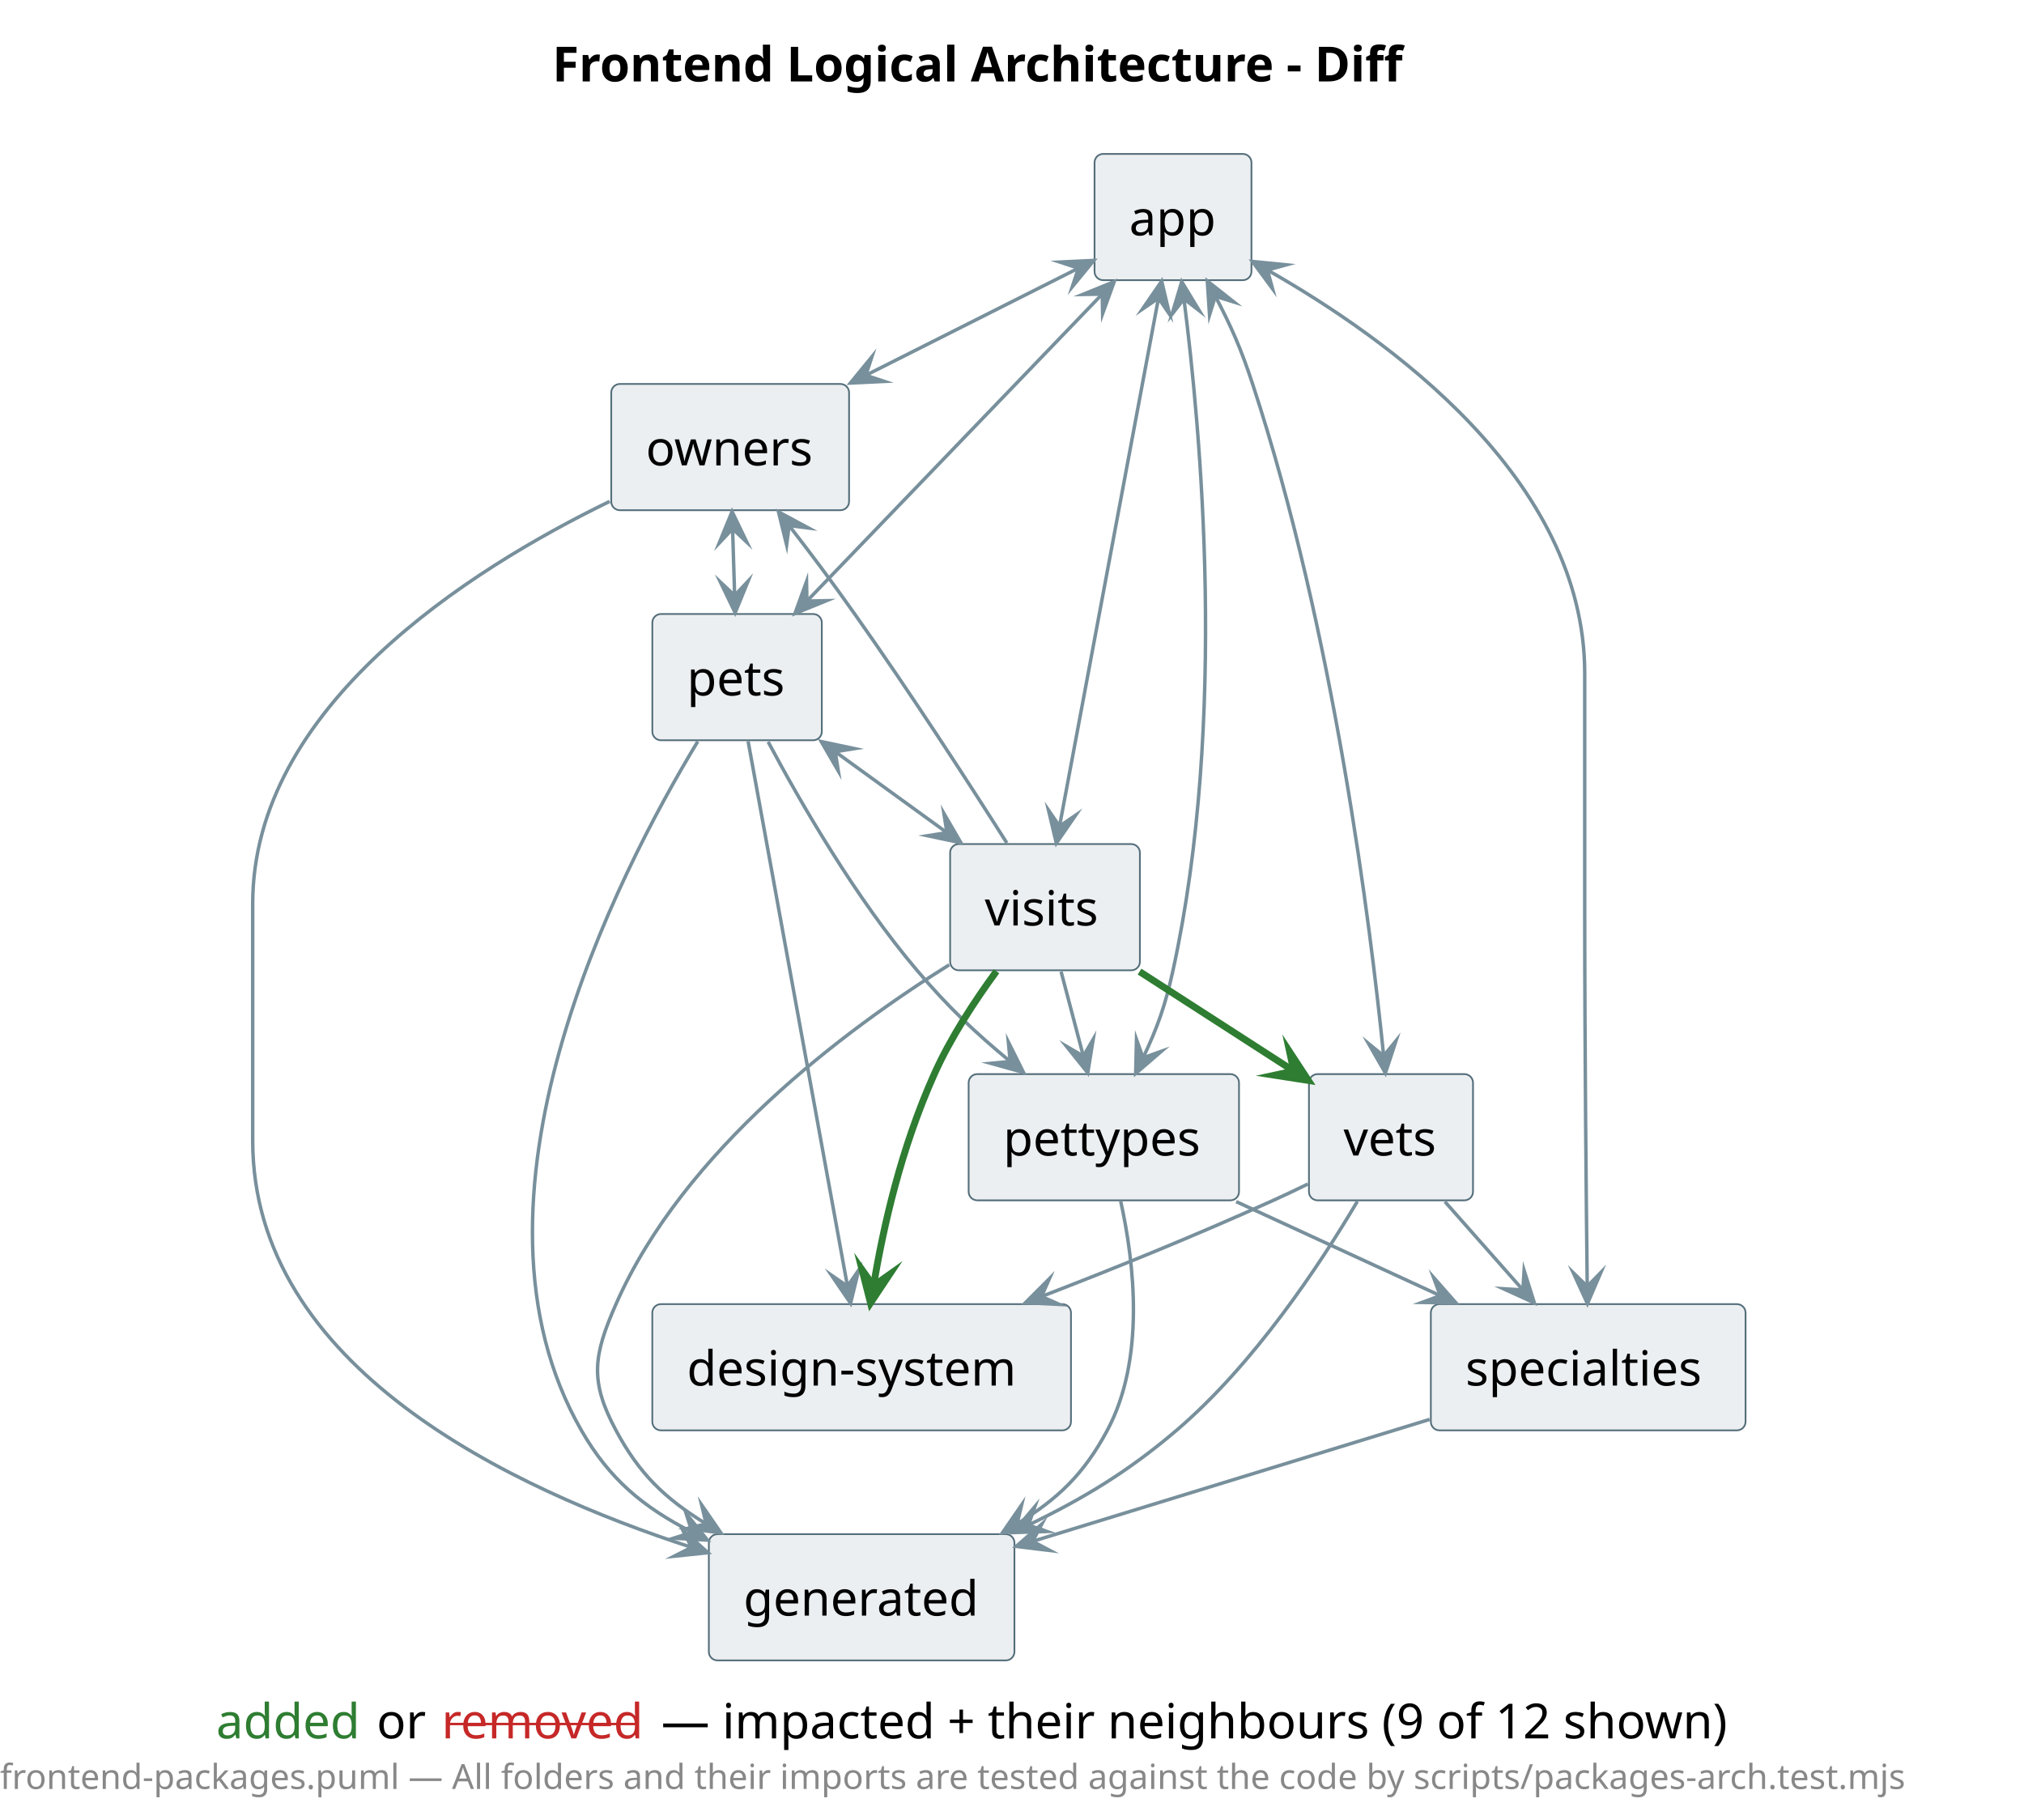
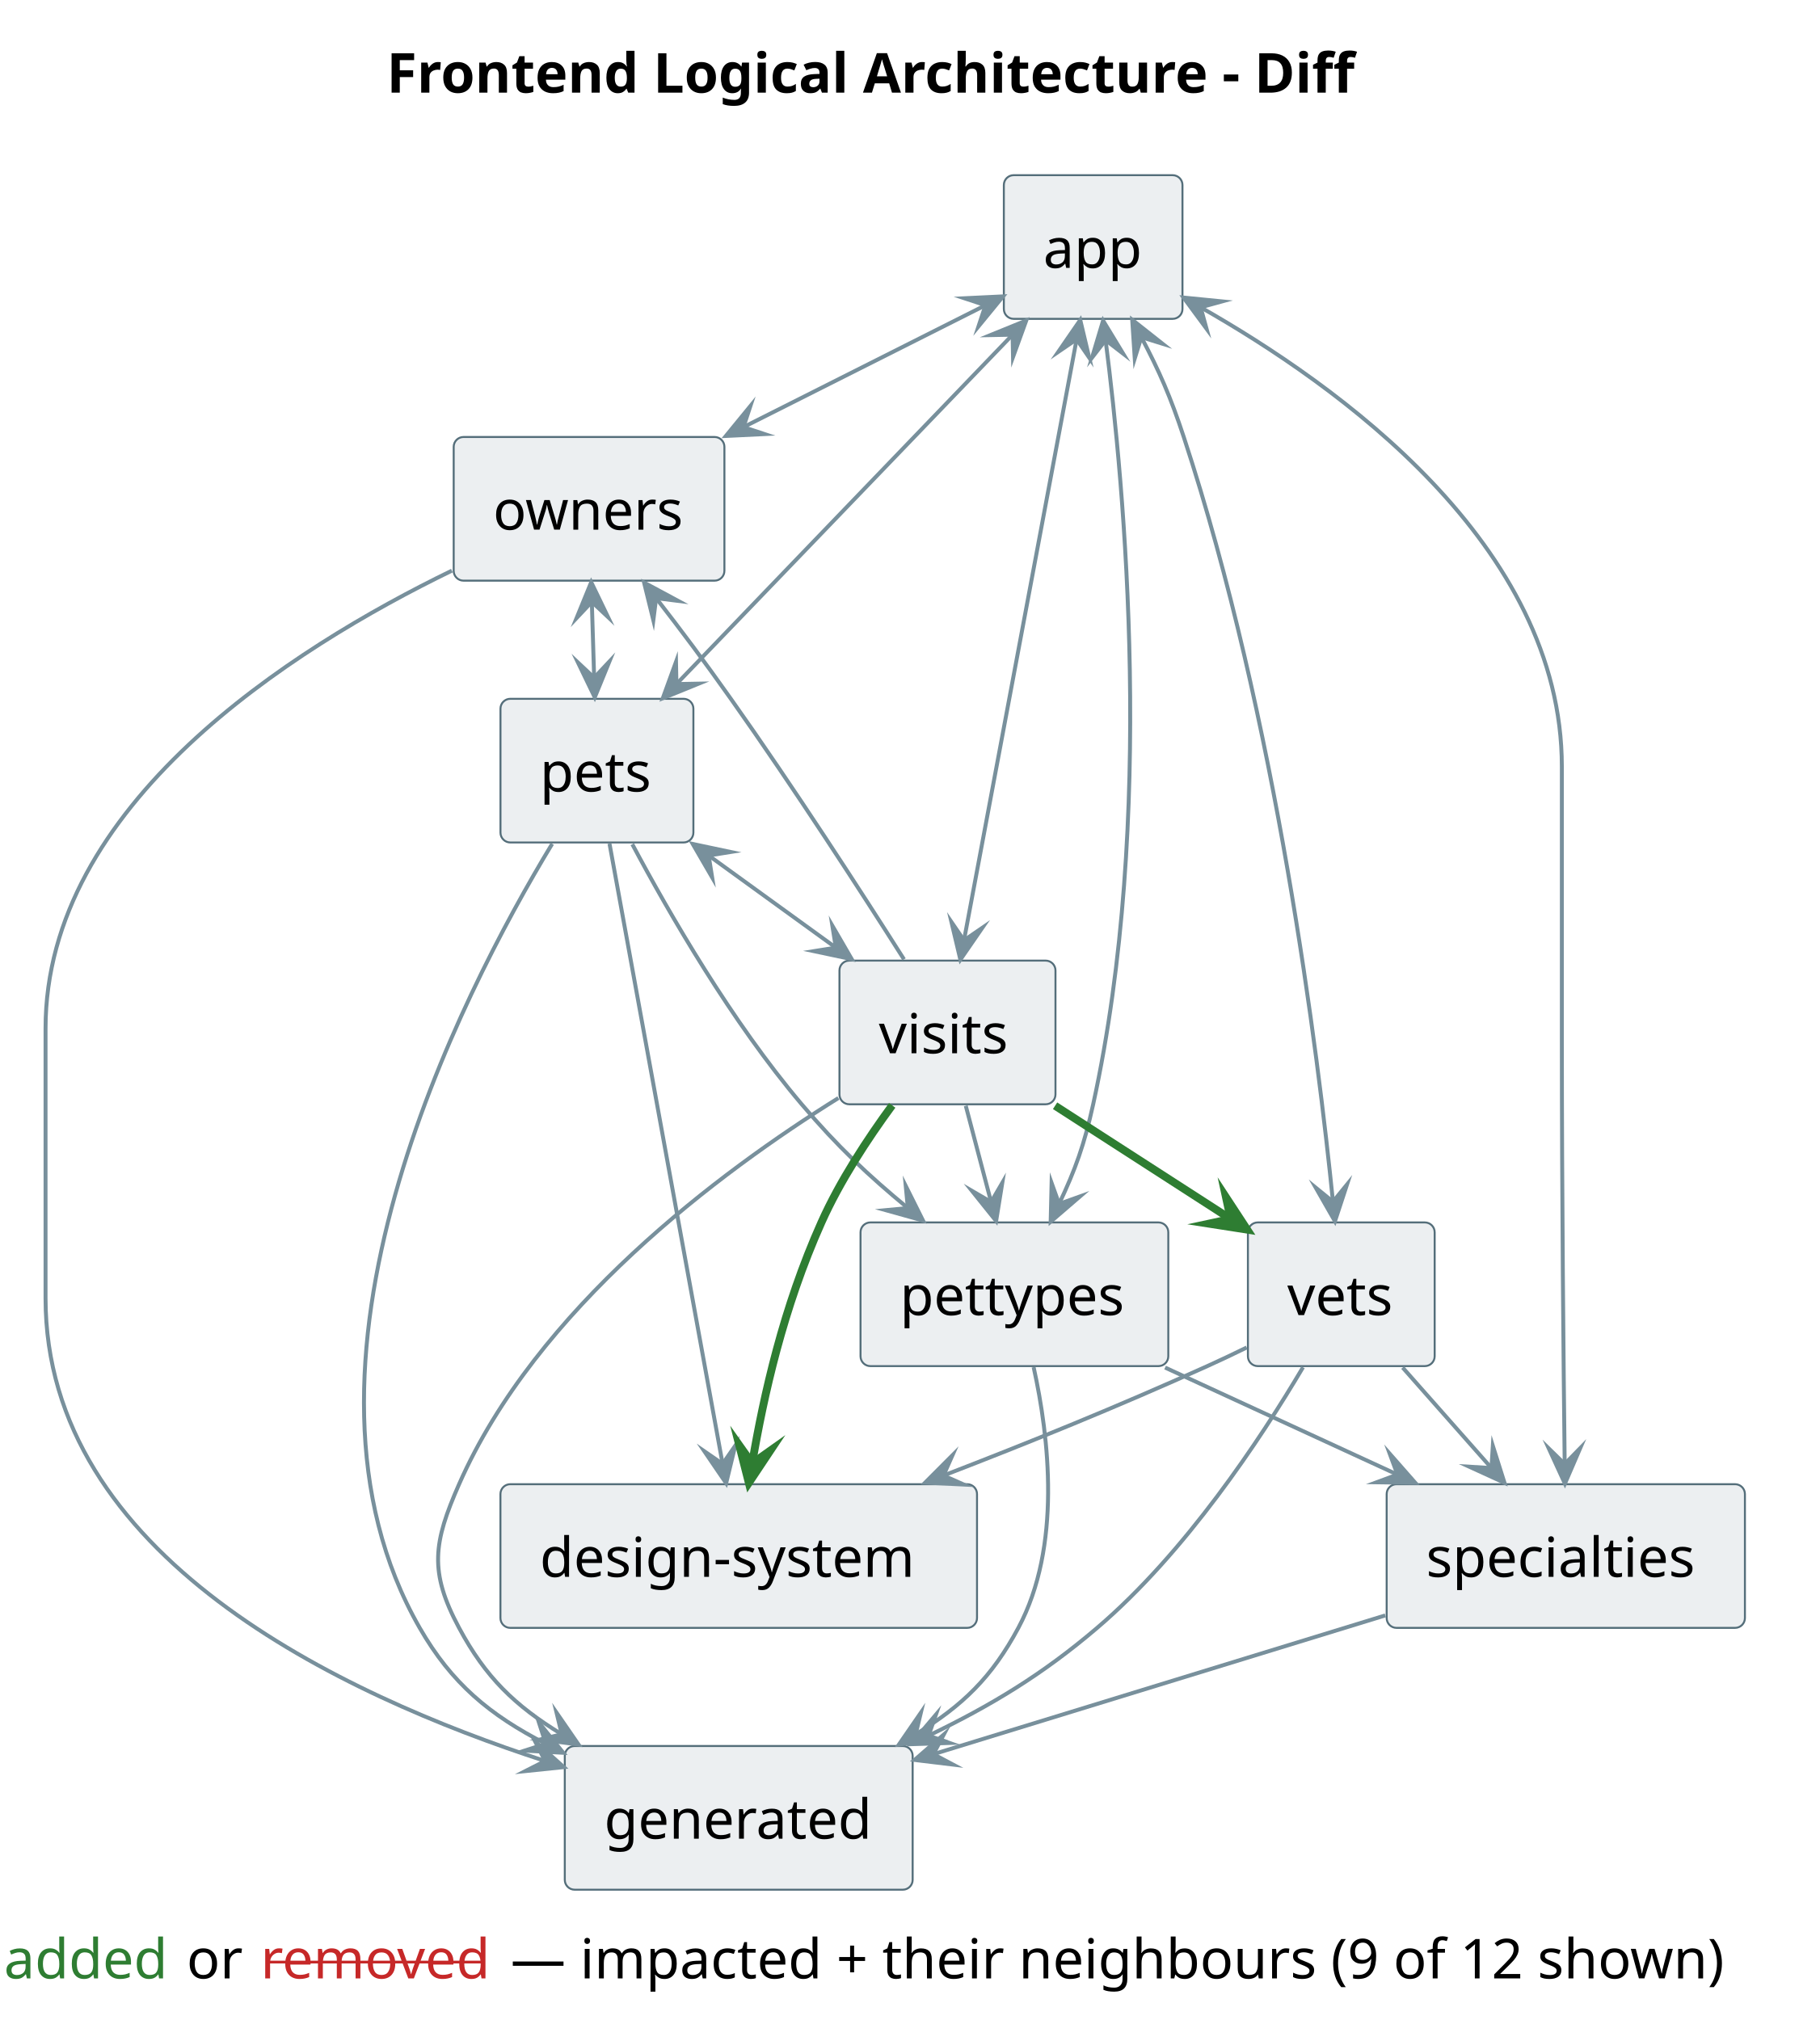
- <svg xmlns="http://www.w3.org/2000/svg" version="1.1" data-diagram-type="DESCRIPTION" style="width:585px;height:526px;background:#FFFFFF;" width="585px" height="526px" viewBox="0 0 585 526" zoomAndPan="magnify" preserveAspectRatio="none" contentStyleType="text/css">
+ <svg xmlns="http://www.w3.org/2000/svg" version="1.1" data-diagram-type="DESCRIPTION" style="width:462px;height:513px;background:#FFFFFF;" width="462px" height="513px" viewBox="0 0 462 513" zoomAndPan="magnify" preserveAspectRatio="none" contentStyleType="text/css">
  <defs />
  <g font-family="sans-serif" lengthAdjust="spacing">
    <g class="title" data-source-line="3">
-       <text x="159.636" y="23.535" fill="#000" font-size="14" textLength="259.287" font-weight="700">Frontend Logical Architecture - Diff</text>
+       <text x="98.163" y="23.535" fill="#000" font-size="14" textLength="259.287" font-weight="700">Frontend Logical Architecture - Diff</text>
    </g>
-     <g class="entity" data-qualified-name="app" id="ent0001" data-source-line="26">
-       <rect x="316.358" y="44.488" width="45.354" height="36.488" fill="#ECEFF1" style="stroke:#546E7A;stroke-width:0.5;" rx="2.5" ry="2.5" />
-       <text x="326.358" y="68.023" fill="#000" font-size="14" textLength="25.354">app</text>
+     <g class="entity" data-qualified-name="app" id="ent0001" data-source-line="25">
+       <rect x="254.884" y="44.488" width="45.354" height="36.488" fill="#ECEFF1" style="stroke:#546E7A;stroke-width:0.5;" rx="2.5" ry="2.5" />
+       <text x="264.884" y="68.023" fill="#000" font-size="14" textLength="25.354">app</text>
    </g>
-     <g class="entity" data-qualified-name="owners" id="ent0002" data-source-line="27">
-       <rect x="176.668" y="110.978" width="68.74" height="36.488" fill="#ECEFF1" style="stroke:#546E7A;stroke-width:0.5;" rx="2.5" ry="2.5" />
-       <text x="186.668" y="134.513" fill="#000" font-size="14" textLength="48.74">owners</text>
+     <g class="entity" data-qualified-name="owners" id="ent0002" data-source-line="26">
+       <rect x="115.194" y="110.978" width="68.74" height="36.488" fill="#ECEFF1" style="stroke:#546E7A;stroke-width:0.5;" rx="2.5" ry="2.5" />
+       <text x="125.194" y="134.513" fill="#000" font-size="14" textLength="48.74">owners</text>
    </g>
-     <g class="entity" data-qualified-name="vets" id="ent0003" data-source-line="28">
-       <rect x="378.328" y="310.448" width="47.419" height="36.488" fill="#ECEFF1" style="stroke:#546E7A;stroke-width:0.5;" rx="2.5" ry="2.5" />
-       <text x="388.328" y="333.983" fill="#000" font-size="14" textLength="27.419">vets</text>
+     <g class="entity" data-qualified-name="vets" id="ent0003" data-source-line="27">
+       <rect x="316.854" y="310.448" width="47.419" height="36.488" fill="#ECEFF1" style="stroke:#546E7A;stroke-width:0.5;" rx="2.5" ry="2.5" />
+       <text x="326.854" y="333.983" fill="#000" font-size="14" textLength="27.419">vets</text>
    </g>
-     <g class="entity" data-qualified-name="pets" id="ent0004" data-source-line="29">
-       <rect x="188.548" y="177.468" width="48.984" height="36.488" fill="#ECEFF1" style="stroke:#546E7A;stroke-width:0.5;" rx="2.5" ry="2.5" />
-       <text x="198.548" y="201.003" fill="#000" font-size="14" textLength="28.984">pets</text>
+     <g class="entity" data-qualified-name="pets" id="ent0004" data-source-line="28">
+       <rect x="127.074" y="177.468" width="48.984" height="36.488" fill="#ECEFF1" style="stroke:#546E7A;stroke-width:0.5;" rx="2.5" ry="2.5" />
+       <text x="137.074" y="201.003" fill="#000" font-size="14" textLength="28.984">pets</text>
    </g>
-     <g class="entity" data-qualified-name="visits" id="ent0005" data-source-line="30">
-       <rect x="274.618" y="243.958" width="54.85" height="36.488" fill="#ECEFF1" style="stroke:#546E7A;stroke-width:0.5;" rx="2.5" ry="2.5" />
-       <text x="284.618" y="267.493" fill="#000" font-size="14" textLength="34.85">visits</text>
+     <g class="entity" data-qualified-name="visits" id="ent0005" data-source-line="29">
+       <rect x="213.144" y="243.958" width="54.85" height="36.488" fill="#ECEFF1" style="stroke:#546E7A;stroke-width:0.5;" rx="2.5" ry="2.5" />
+       <text x="223.144" y="267.493" fill="#000" font-size="14" textLength="34.85">visits</text>
    </g>
-     <g class="entity" data-qualified-name="pettypes" id="ent0006" data-source-line="31">
-       <rect x="279.968" y="310.448" width="78.146" height="36.488" fill="#ECEFF1" style="stroke:#546E7A;stroke-width:0.5;" rx="2.5" ry="2.5" />
-       <text x="289.968" y="333.983" fill="#000" font-size="14" textLength="58.146">pettypes</text>
+     <g class="entity" data-qualified-name="pettypes" id="ent0006" data-source-line="30">
+       <rect x="218.494" y="310.448" width="78.146" height="36.488" fill="#ECEFF1" style="stroke:#546E7A;stroke-width:0.5;" rx="2.5" ry="2.5" />
+       <text x="228.494" y="333.983" fill="#000" font-size="14" textLength="58.146">pettypes</text>
    </g>
-     <g class="entity" data-qualified-name="specialties" id="ent0007" data-source-line="32">
-       <rect x="413.558" y="376.928" width="90.964" height="36.488" fill="#ECEFF1" style="stroke:#546E7A;stroke-width:0.5;" rx="2.5" ry="2.5" />
-       <text x="423.558" y="400.463" fill="#000" font-size="14" textLength="70.964">specialties</text>
+     <g class="entity" data-qualified-name="specialties" id="ent0007" data-source-line="31">
+       <rect x="352.084" y="376.928" width="90.964" height="36.488" fill="#ECEFF1" style="stroke:#546E7A;stroke-width:0.5;" rx="2.5" ry="2.5" />
+       <text x="362.084" y="400.463" fill="#000" font-size="14" textLength="70.964">specialties</text>
    </g>
-     <g class="entity" data-qualified-name="design-system" id="ent0008" data-source-line="33">
-       <rect x="188.538" y="376.928" width="121.008" height="36.488" fill="#ECEFF1" style="stroke:#546E7A;stroke-width:0.5;" rx="2.5" ry="2.5" />
-       <text x="198.538" y="400.463" fill="#000" font-size="14" textLength="101.008">design-system</text>
+     <g class="entity" data-qualified-name="design-system" id="ent0008" data-source-line="32">
+       <rect x="127.064" y="376.928" width="121.008" height="36.488" fill="#ECEFF1" style="stroke:#546E7A;stroke-width:0.5;" rx="2.5" ry="2.5" />
+       <text x="137.064" y="400.463" fill="#000" font-size="14" textLength="101.008">design-system</text>
    </g>
-     <g class="entity" data-qualified-name="generated" id="ent0009" data-source-line="34">
-       <rect x="204.878" y="443.418" width="88.325" height="36.488" fill="#ECEFF1" style="stroke:#546E7A;stroke-width:0.5;" rx="2.5" ry="2.5" />
-       <text x="214.878" y="466.953" fill="#000" font-size="14" textLength="68.325">generated</text>
+     <g class="entity" data-qualified-name="generated" id="ent0009" data-source-line="33">
+       <rect x="143.404" y="443.418" width="88.325" height="36.488" fill="#ECEFF1" style="stroke:#546E7A;stroke-width:0.5;" rx="2.5" ry="2.5" />
+       <text x="153.404" y="466.953" fill="#000" font-size="14" textLength="68.325">generated</text>
    </g>
-     <g class="link" data-entity-1="ent0001" data-entity-2="ent0002" id="lnk10" data-source-line="36" data-link-type="dependency">
-       <path d="M311.692,77.517 C292.132,87.367 272.613,97.199 250.243,108.469" style="stroke:#78909C;stroke-width:1;" fill="none" id="app-owners" />
-       <polygon points="316.158,75.268,306.32,75.744,311.692,77.517,309.919,82.889,316.158,75.268" fill="#78909C" style="stroke:#78909C;stroke-width:1;stroke-linejoin:miter;stroke-miterlimit:10;" />
-       <polygon points="245.778,110.718,255.615,110.241,250.243,108.469,252.016,103.097,245.778,110.718" fill="#78909C" style="stroke:#78909C;stroke-width:1;stroke-linejoin:miter;stroke-miterlimit:10;" />
+     <g class="link" data-entity-1="ent0001" data-entity-2="ent0002" id="lnk10" data-source-line="35" data-link-type="dependency">
+       <path d="M250.218,77.517 C230.658,87.367 211.14,97.199 188.77,108.469" style="stroke:#78909C;stroke-width:1;" fill="none" id="app-owners" />
+       <polygon points="254.684,75.268,244.847,75.744,250.218,77.517,248.445,82.889,254.684,75.268" fill="#78909C" style="stroke:#78909C;stroke-width:1;stroke-linejoin:miter;stroke-miterlimit:10;" />
+       <polygon points="184.304,110.718,194.142,110.241,188.77,108.469,190.542,103.097,184.304,110.718" fill="#78909C" style="stroke:#78909C;stroke-width:1;stroke-linejoin:miter;stroke-miterlimit:10;" />
    </g>
-     <g class="link" data-entity-1="ent0001" data-entity-2="ent0004" id="lnk11" data-source-line="37" data-link-type="dependency">
-       <path d="M318.581,85.001 C294.391,110.141 257.265,148.746 233.225,173.726" style="stroke:#78909C;stroke-width:1;" fill="none" id="app-pets" />
-       <polygon points="322.048,81.398,312.925,85.11,318.581,85.001,318.69,90.657,322.048,81.398" fill="#78909C" style="stroke:#78909C;stroke-width:1;stroke-linejoin:miter;stroke-miterlimit:10;" />
-       <polygon points="229.758,177.328,238.881,173.617,233.225,173.726,233.116,168.07,229.758,177.328" fill="#78909C" style="stroke:#78909C;stroke-width:1;stroke-linejoin:miter;stroke-miterlimit:10;" />
+     <g class="link" data-entity-1="ent0001" data-entity-2="ent0004" id="lnk11" data-source-line="36" data-link-type="dependency">
+       <path d="M257.107,85.001 C232.917,110.141 195.791,148.746 171.751,173.726" style="stroke:#78909C;stroke-width:1;" fill="none" id="app-pets" />
+       <polygon points="260.574,81.398,251.452,85.11,257.107,85.001,257.216,90.657,260.574,81.398" fill="#78909C" style="stroke:#78909C;stroke-width:1;stroke-linejoin:miter;stroke-miterlimit:10;" />
+       <polygon points="168.284,177.328,177.407,173.617,171.751,173.726,171.643,168.07,168.284,177.328" fill="#78909C" style="stroke:#78909C;stroke-width:1;stroke-linejoin:miter;stroke-miterlimit:10;" />
    </g>
-     <g class="link" data-entity-1="ent0001" data-entity-2="ent0005" id="lnk12" data-source-line="38" data-link-type="dependency">
-       <path d="M334.837,86.173 C327.817,123.643 313.248,201.364 306.238,238.804" style="stroke:#78909C;stroke-width:1;" fill="none" id="app-visits" />
-       <polygon points="335.758,81.258,330.169,89.368,334.837,86.173,338.032,90.841,335.758,81.258" fill="#78909C" style="stroke:#78909C;stroke-width:1;stroke-linejoin:miter;stroke-miterlimit:10;" />
-       <polygon points="305.318,243.718,310.906,235.608,306.238,238.804,303.042,234.136,305.318,243.718" fill="#78909C" style="stroke:#78909C;stroke-width:1;stroke-linejoin:miter;stroke-miterlimit:10;" />
+     <g class="link" data-entity-1="ent0001" data-entity-2="ent0005" id="lnk12" data-source-line="37" data-link-type="dependency">
+       <path d="M273.363,86.173 C266.343,123.643 251.774,201.364 244.764,238.804" style="stroke:#78909C;stroke-width:1;" fill="none" id="app-visits" />
+       <polygon points="274.284,81.258,268.695,89.368,273.363,86.173,276.559,90.841,274.284,81.258" fill="#78909C" style="stroke:#78909C;stroke-width:1;stroke-linejoin:miter;stroke-miterlimit:10;" />
+       <polygon points="243.844,243.718,249.432,235.608,244.764,238.804,241.569,234.136,243.844,243.718" fill="#78909C" style="stroke:#78909C;stroke-width:1;stroke-linejoin:miter;stroke-miterlimit:10;" />
    </g>
-     <g class="link" data-entity-1="ent0001" data-entity-2="ent0003" id="lnk13" data-source-line="39" data-link-type="dependency">
-       <path d="M351.275,85.634 C355.855,94.344 358.678,100.748 362.038,110.978 C385.648,182.758 396.134,267.794 399.924,305.184" style="stroke:#78909C;stroke-width:1;" fill="none" id="app-vets" />
-       <polygon points="348.948,81.208,349.596,91.036,351.275,85.634,356.677,87.312,348.948,81.208" fill="#78909C" style="stroke:#78909C;stroke-width:1;stroke-linejoin:miter;stroke-miterlimit:10;" />
-       <polygon points="400.428,310.158,403.5,300.801,399.924,305.184,395.541,301.608,400.428,310.158" fill="#78909C" style="stroke:#78909C;stroke-width:1;stroke-linejoin:miter;stroke-miterlimit:10;" />
+     <g class="link" data-entity-1="ent0001" data-entity-2="ent0003" id="lnk13" data-source-line="38" data-link-type="dependency">
+       <path d="M289.801,85.634 C294.381,94.344 297.204,100.748 300.564,110.978 C324.174,182.758 334.66,267.794 338.45,305.184" style="stroke:#78909C;stroke-width:1;" fill="none" id="app-vets" />
+       <polygon points="287.474,81.208,288.123,91.036,289.801,85.634,295.203,87.312,287.474,81.208" fill="#78909C" style="stroke:#78909C;stroke-width:1;stroke-linejoin:miter;stroke-miterlimit:10;" />
+       <polygon points="338.954,310.158,342.026,300.801,338.45,305.184,334.067,301.608,338.954,310.158" fill="#78909C" style="stroke:#78909C;stroke-width:1;stroke-linejoin:miter;stroke-miterlimit:10;" />
    </g>
-     <g class="link" data-entity-1="ent0001" data-entity-2="ent0006" id="lnk14" data-source-line="40" data-link-type="dependency">
-       <path d="M342.193,86.378 C346.973,123.698 354.868,208.038 339.038,280.448 C336.788,290.708 334.506,297.028 330.386,305.738" style="stroke:#78909C;stroke-width:1;" fill="none" id="app-pettypes" />
-       <polygon points="341.558,81.418,338.734,90.854,342.193,86.378,346.669,89.837,341.558,81.418" fill="#78909C" style="stroke:#78909C;stroke-width:1;stroke-linejoin:miter;stroke-miterlimit:10;" />
-       <polygon points="328.248,310.258,335.712,303.833,330.386,305.738,328.48,300.412,328.248,310.258" fill="#78909C" style="stroke:#78909C;stroke-width:1;stroke-linejoin:miter;stroke-miterlimit:10;" />
+     <g class="link" data-entity-1="ent0001" data-entity-2="ent0006" id="lnk14" data-source-line="39" data-link-type="dependency">
+       <path d="M280.719,86.378 C285.499,123.698 293.394,208.038 277.564,280.448 C275.314,290.708 273.032,297.028 268.912,305.738" style="stroke:#78909C;stroke-width:1;" fill="none" id="app-pettypes" />
+       <polygon points="280.084,81.418,277.26,90.854,280.719,86.378,285.195,89.837,280.084,81.418" fill="#78909C" style="stroke:#78909C;stroke-width:1;stroke-linejoin:miter;stroke-miterlimit:10;" />
+       <polygon points="266.774,310.258,274.238,303.833,268.912,305.738,267.007,300.412,266.774,310.258" fill="#78909C" style="stroke:#78909C;stroke-width:1;stroke-linejoin:miter;stroke-miterlimit:10;" />
    </g>
-     <g class="link" data-entity-1="ent0001" data-entity-2="ent0007" id="lnk15" data-source-line="41" data-link-type="dependency">
-       <path d="M366.323,78.041 C400.903,97.721 458.038,138.178 458.038,194.708 C458.038,194.708 458.038,194.708 458.038,263.198 C458.038,303.898 458.47,346.719 458.76,371.799" style="stroke:#78909C;stroke-width:1;" fill="none" id="app-specialties" />
-       <polygon points="361.978,75.568,367.821,83.496,366.323,78.041,371.778,76.543,361.978,75.568" fill="#78909C" style="stroke:#78909C;stroke-width:1;stroke-linejoin:miter;stroke-miterlimit:10;" />
-       <polygon points="458.818,376.798,462.714,367.753,458.76,371.799,454.714,367.845,458.818,376.798" fill="#78909C" style="stroke:#78909C;stroke-width:1;stroke-linejoin:miter;stroke-miterlimit:10;" />
+     <g class="link" data-entity-1="ent0001" data-entity-2="ent0007" id="lnk15" data-source-line="40" data-link-type="dependency">
+       <path d="M304.85,78.041 C339.43,97.721 396.564,138.178 396.564,194.708 C396.564,194.708 396.564,194.708 396.564,263.198 C396.564,303.898 396.996,346.719 397.286,371.799" style="stroke:#78909C;stroke-width:1;" fill="none" id="app-specialties" />
+       <polygon points="300.504,75.568,306.348,83.496,304.85,78.041,310.305,76.543,300.504,75.568" fill="#78909C" style="stroke:#78909C;stroke-width:1;stroke-linejoin:miter;stroke-miterlimit:10;" />
+       <polygon points="397.344,376.798,401.24,367.753,397.286,371.799,393.24,367.845,397.344,376.798" fill="#78909C" style="stroke:#78909C;stroke-width:1;stroke-linejoin:miter;stroke-miterlimit:10;" />
    </g>
-     <g class="link" data-entity-1="ent0002" data-entity-2="ent0004" id="lnk16" data-source-line="42" data-link-type="dependency">
-       <path d="M211.742,152.846 C212.022,161.946 212.054,163.021 212.334,172.111" style="stroke:#78909C;stroke-width:1;" fill="none" id="owners-pets" />
-       <polygon points="211.588,147.848,207.867,156.967,211.742,152.846,215.863,156.721,211.588,147.848" fill="#78909C" style="stroke:#78909C;stroke-width:1;stroke-linejoin:miter;stroke-miterlimit:10;" />
-       <polygon points="212.488,177.108,216.209,167.989,212.334,172.111,208.213,168.236,212.488,177.108" fill="#78909C" style="stroke:#78909C;stroke-width:1;stroke-linejoin:miter;stroke-miterlimit:10;" />
+     <g class="link" data-entity-1="ent0002" data-entity-2="ent0004" id="lnk16" data-source-line="41" data-link-type="dependency">
+       <path d="M150.268,152.846 C150.548,161.946 150.58,163.021 150.86,172.111" style="stroke:#78909C;stroke-width:1;" fill="none" id="owners-pets" />
+       <polygon points="150.114,147.848,146.393,156.967,150.268,152.846,154.389,156.721,150.114,147.848" fill="#78909C" style="stroke:#78909C;stroke-width:1;stroke-linejoin:miter;stroke-miterlimit:10;" />
+       <polygon points="151.014,177.108,154.735,167.989,150.86,172.111,146.739,168.236,151.014,177.108" fill="#78909C" style="stroke:#78909C;stroke-width:1;stroke-linejoin:miter;stroke-miterlimit:10;" />
    </g>
-     <g class="link" data-entity-1="ent0004" data-entity-2="ent0005" id="lnk17" data-source-line="43" data-link-type="dependency">
-       <path d="M241.407,217.262 C253.967,226.362 261.15,231.563 273.7,240.663" style="stroke:#78909C;stroke-width:1;" fill="none" id="pets-visits" />
-       <polygon points="237.358,214.328,242.299,222.848,241.407,217.262,246.993,216.37,237.358,214.328" fill="#78909C" style="stroke:#78909C;stroke-width:1;stroke-linejoin:miter;stroke-miterlimit:10;" />
-       <polygon points="277.748,243.598,272.81,235.077,273.7,240.663,268.114,241.553,277.748,243.598" fill="#78909C" style="stroke:#78909C;stroke-width:1;stroke-linejoin:miter;stroke-miterlimit:10;" />
+     <g class="link" data-entity-1="ent0004" data-entity-2="ent0005" id="lnk17" data-source-line="42" data-link-type="dependency">
+       <path d="M179.933,217.262 C192.493,226.362 199.676,231.563 212.226,240.663" style="stroke:#78909C;stroke-width:1;" fill="none" id="pets-visits" />
+       <polygon points="175.884,214.328,180.826,222.848,179.933,217.262,185.519,216.37,175.884,214.328" fill="#78909C" style="stroke:#78909C;stroke-width:1;stroke-linejoin:miter;stroke-miterlimit:10;" />
+       <polygon points="216.274,243.598,211.336,235.077,212.226,240.663,206.64,241.553,216.274,243.598" fill="#78909C" style="stroke:#78909C;stroke-width:1;stroke-linejoin:miter;stroke-miterlimit:10;" />
    </g>
-     <g class="link" data-entity-1="ent0005" data-entity-2="ent0002" id="lnk18" data-source-line="44" data-link-type="dependency">
-       <path d="M291.008,243.638 C280.148,226.528 262.918,199.898 247.038,177.468 C240.008,167.538 234.872,160.67 228.072,151.9" style="stroke:#78909C;stroke-width:1;" fill="none" id="visits-to-owners" />
-       <polygon points="225.008,147.948,227.362,157.512,228.072,151.9,233.684,152.61,225.008,147.948" fill="#78909C" style="stroke:#78909C;stroke-width:1;stroke-linejoin:miter;stroke-miterlimit:10;" />
+     <g class="link" data-entity-1="ent0005" data-entity-2="ent0002" id="lnk18" data-source-line="43" data-link-type="dependency">
+       <path d="M229.534,243.638 C218.674,226.528 201.444,199.898 185.564,177.468 C178.534,167.538 173.398,160.67 166.598,151.9" style="stroke:#78909C;stroke-width:1;" fill="none" id="visits-to-owners" />
+       <polygon points="163.534,147.948,165.888,157.512,166.598,151.9,172.21,152.61,163.534,147.948" fill="#78909C" style="stroke:#78909C;stroke-width:1;stroke-linejoin:miter;stroke-miterlimit:10;" />
    </g>
-     <g class="link" data-entity-1="ent0004" data-entity-2="ent0006" id="lnk19" data-source-line="45" data-link-type="dependency">
-       <path d="M222.018,214.398 C231.438,232.078 247.318,259.568 265.038,280.448 C274.148,291.178 281.882,298.455 291.982,306.795" style="stroke:#78909C;stroke-width:1;" fill="none" id="pets-to-pettypes" />
-       <polygon points="295.838,309.978,291.445,301.163,291.982,306.795,286.351,307.332,295.838,309.978" fill="#78909C" style="stroke:#78909C;stroke-width:1;stroke-linejoin:miter;stroke-miterlimit:10;" />
+     <g class="link" data-entity-1="ent0004" data-entity-2="ent0006" id="lnk19" data-source-line="44" data-link-type="dependency">
+       <path d="M160.544,214.398 C169.964,232.078 185.844,259.568 203.564,280.448 C212.674,291.178 220.409,298.455 230.509,306.795" style="stroke:#78909C;stroke-width:1;" fill="none" id="pets-to-pettypes" />
+       <polygon points="234.364,309.978,229.971,301.163,230.509,306.795,224.877,307.332,234.364,309.978" fill="#78909C" style="stroke:#78909C;stroke-width:1;stroke-linejoin:miter;stroke-miterlimit:10;" />
    </g>
-     <g class="link" data-entity-1="ent0005" data-entity-2="ent0006" id="lnk20" data-source-line="46" data-link-type="dependency">
-       <path d="M306.688,280.818 C309.078,289.918 310.723,296.154 313.123,305.254" style="stroke:#78909C;stroke-width:1;" fill="none" id="visits-to-pettypes" />
-       <polygon points="314.398,310.088,315.97,300.366,313.123,305.254,308.235,302.406,314.398,310.088" fill="#78909C" style="stroke:#78909C;stroke-width:1;stroke-linejoin:miter;stroke-miterlimit:10;" />
+     <g class="link" data-entity-1="ent0005" data-entity-2="ent0006" id="lnk20" data-source-line="45" data-link-type="dependency">
+       <path d="M245.214,280.818 C247.604,289.918 249.249,296.154 251.649,305.254" style="stroke:#78909C;stroke-width:1;" fill="none" id="visits-to-pettypes" />
+       <polygon points="252.924,310.088,254.497,300.366,251.649,305.254,246.761,302.406,252.924,310.088" fill="#78909C" style="stroke:#78909C;stroke-width:1;stroke-linejoin:miter;stroke-miterlimit:10;" />
    </g>
-     <g class="link" data-entity-1="ent0005" data-entity-2="ent0003" id="lnk21" data-source-line="47" data-link-type="dependency">
-       <path d="M329.368,280.818 C344.628,290.668 359.276,300.109 373.946,309.569" style="stroke:#2E7D32;stroke-width:2;" fill="none" id="visits-to-vets" />
-       <polygon points="378.148,312.278,372.752,304.039,373.946,309.569,368.416,310.762,378.148,312.278" fill="#2E7D32" style="stroke:#2E7D32;stroke-width:2;stroke-linejoin:miter;stroke-miterlimit:10;" />
+     <g class="link" data-entity-1="ent0005" data-entity-2="ent0003" id="lnk21" data-source-line="46" data-link-type="dependency">
+       <path d="M267.894,280.818 C283.154,290.668 297.802,300.109 312.472,309.569" style="stroke:#2E7D32;stroke-width:2;" fill="none" id="visits-to-vets" />
+       <polygon points="316.674,312.278,311.278,304.039,312.472,309.569,306.943,310.762,316.674,312.278" fill="#2E7D32" style="stroke:#2E7D32;stroke-width:2;stroke-linejoin:miter;stroke-miterlimit:10;" />
    </g>
-     <g class="link" data-entity-1="ent0006" data-entity-2="ent0007" id="lnk22" data-source-line="48" data-link-type="dependency">
-       <path d="M357.298,347.308 C377.048,356.408 396.537,365.386 416.287,374.486" style="stroke:#78909C;stroke-width:1;" fill="none" id="pettypes-to-specialties" />
-       <polygon points="420.828,376.578,414.328,369.179,416.287,374.486,410.98,376.445,420.828,376.578" fill="#78909C" style="stroke:#78909C;stroke-width:1;stroke-linejoin:miter;stroke-miterlimit:10;" />
+     <g class="link" data-entity-1="ent0006" data-entity-2="ent0007" id="lnk22" data-source-line="47" data-link-type="dependency">
+       <path d="M295.824,347.308 C315.574,356.408 335.063,365.386 354.813,374.486" style="stroke:#78909C;stroke-width:1;" fill="none" id="pettypes-to-specialties" />
+       <polygon points="359.354,376.578,352.854,369.179,354.813,374.486,349.506,376.445,359.354,376.578" fill="#78909C" style="stroke:#78909C;stroke-width:1;stroke-linejoin:miter;stroke-miterlimit:10;" />
    </g>
-     <g class="link" data-entity-1="ent0003" data-entity-2="ent0007" id="lnk23" data-source-line="49" data-link-type="dependency">
-       <path d="M417.618,347.308 C425.658,356.408 432.127,363.731 440.167,372.831" style="stroke:#78909C;stroke-width:1;" fill="none" id="vets-to-specialties" />
-       <polygon points="443.478,376.578,440.516,367.185,440.167,372.831,434.521,372.482,443.478,376.578" fill="#78909C" style="stroke:#78909C;stroke-width:1;stroke-linejoin:miter;stroke-miterlimit:10;" />
+     <g class="link" data-entity-1="ent0003" data-entity-2="ent0007" id="lnk23" data-source-line="48" data-link-type="dependency">
+       <path d="M356.144,347.308 C364.184,356.408 370.654,363.731 378.694,372.831" style="stroke:#78909C;stroke-width:1;" fill="none" id="vets-to-specialties" />
+       <polygon points="382.004,376.578,379.043,367.185,378.694,372.831,373.048,372.482,382.004,376.578" fill="#78909C" style="stroke:#78909C;stroke-width:1;stroke-linejoin:miter;stroke-miterlimit:10;" />
    </g>
-     <g class="link" data-entity-1="ent0004" data-entity-2="ent0008" id="lnk24" data-source-line="50" data-link-type="dependency">
-       <path d="M216.228,214.238 C223.068,251.708 238.132,334.339 244.952,371.769" style="stroke:#78909C;stroke-width:1;" fill="none" id="pets-to-design-system" />
-       <polygon points="245.848,376.688,248.17,367.117,244.952,371.769,240.299,368.551,245.848,376.688" fill="#78909C" style="stroke:#78909C;stroke-width:1;stroke-linejoin:miter;stroke-miterlimit:10;" />
+     <g class="link" data-entity-1="ent0004" data-entity-2="ent0008" id="lnk24" data-source-line="49" data-link-type="dependency">
+       <path d="M154.754,214.238 C161.594,251.708 176.658,334.339 183.478,371.769" style="stroke:#78909C;stroke-width:1;" fill="none" id="pets-to-design-system" />
+       <polygon points="184.374,376.688,186.696,367.117,183.478,371.769,178.826,368.551,184.374,376.688" fill="#78909C" style="stroke:#78909C;stroke-width:1;stroke-linejoin:miter;stroke-miterlimit:10;" />
    </g>
-     <g class="link" data-entity-1="ent0003" data-entity-2="ent0008" id="lnk25" data-source-line="51" data-link-type="dependency">
-       <path d="M378.028,342.208 C374.688,343.848 371.298,345.458 368.038,346.928 C344.738,357.438 323.022,366.237 301.032,374.727" style="stroke:#78909C;stroke-width:1;" fill="none" id="vets-to-design-system" />
-       <polygon points="296.368,376.528,306.205,377.018,301.032,374.727,303.323,369.555,296.368,376.528" fill="#78909C" style="stroke:#78909C;stroke-width:1;stroke-linejoin:miter;stroke-miterlimit:10;" />
+     <g class="link" data-entity-1="ent0003" data-entity-2="ent0008" id="lnk25" data-source-line="50" data-link-type="dependency">
+       <path d="M316.554,342.208 C313.214,343.848 309.824,345.458 306.564,346.928 C283.264,357.438 261.549,366.237 239.559,374.727" style="stroke:#78909C;stroke-width:1;" fill="none" id="vets-to-design-system" />
+       <polygon points="234.894,376.528,244.731,377.018,239.559,374.727,241.849,369.555,234.894,376.528" fill="#78909C" style="stroke:#78909C;stroke-width:1;stroke-linejoin:miter;stroke-miterlimit:10;" />
    </g>
-     <g class="link" data-entity-1="ent0005" data-entity-2="ent0008" id="lnk26" data-source-line="52" data-link-type="dependency">
-       <path d="M288.008,280.718 C281.738,289.268 274.728,299.948 270.038,310.448 C260.308,332.198 255.408,354.299 252.448,371.659" style="stroke:#2E7D32;stroke-width:2;" fill="none" id="visits-to-design-system" />
-       <polygon points="251.608,376.588,257.064,368.389,252.448,371.659,249.177,367.044,251.608,376.588" fill="#2E7D32" style="stroke:#2E7D32;stroke-width:2;stroke-linejoin:miter;stroke-miterlimit:10;" />
+     <g class="link" data-entity-1="ent0005" data-entity-2="ent0008" id="lnk26" data-source-line="51" data-link-type="dependency">
+       <path d="M226.534,280.718 C220.264,289.268 213.254,299.948 208.564,310.448 C198.834,332.198 193.935,354.299 190.975,371.659" style="stroke:#2E7D32;stroke-width:2;" fill="none" id="visits-to-design-system" />
+       <polygon points="190.134,376.588,195.59,368.389,190.975,371.659,187.704,367.044,190.134,376.588" fill="#2E7D32" style="stroke:#2E7D32;stroke-width:2;stroke-linejoin:miter;stroke-miterlimit:10;" />
    </g>
-     <g class="link" data-entity-1="ent0002" data-entity-2="ent0009" id="lnk27" data-source-line="53" data-link-type="dependency">
-       <path d="M176.218,144.918 C135.338,164.788 73.038,204.388 73.038,261.198 C73.038,261.198 73.038,261.198 73.038,329.688 C73.038,395.198 147.733,430.261 199.873,447.231" style="stroke:#78909C;stroke-width:1;" fill="none" id="owners-to-generated" />
-       <polygon points="204.628,448.778,197.308,442.189,199.873,447.231,194.832,449.796,204.628,448.778" fill="#78909C" style="stroke:#78909C;stroke-width:1;stroke-linejoin:miter;stroke-miterlimit:10;" />
+     <g class="link" data-entity-1="ent0002" data-entity-2="ent0009" id="lnk27" data-source-line="52" data-link-type="dependency">
+       <path d="M114.744,144.918 C73.864,164.788 11.564,204.388 11.564,261.198 C11.564,261.198 11.564,261.198 11.564,329.688 C11.564,395.198 86.26,430.261 138.4,447.231" style="stroke:#78909C;stroke-width:1;" fill="none" id="owners-to-generated" />
+       <polygon points="143.154,448.778,135.834,442.189,138.4,447.231,133.358,449.796,143.154,448.778" fill="#78909C" style="stroke:#78909C;stroke-width:1;stroke-linejoin:miter;stroke-miterlimit:10;" />
    </g>
-     <g class="link" data-entity-1="ent0004" data-entity-2="ent0009" id="lnk28" data-source-line="54" data-link-type="dependency">
-       <path d="M201.678,214.298 C178.268,252.948 129.948,347.108 168.038,413.418 C176.148,427.538 185.83,435.555 200.05,442.855" style="stroke:#78909C;stroke-width:1;" fill="none" id="pets-to-generated" />
-       <polygon points="204.498,445.138,198.318,437.47,200.05,442.855,194.664,444.586,204.498,445.138" fill="#78909C" style="stroke:#78909C;stroke-width:1;stroke-linejoin:miter;stroke-miterlimit:10;" />
+     <g class="link" data-entity-1="ent0004" data-entity-2="ent0009" id="lnk28" data-source-line="53" data-link-type="dependency">
+       <path d="M140.204,214.298 C116.794,252.948 68.474,347.108 106.564,413.418 C114.674,427.538 124.356,435.555 138.576,442.855" style="stroke:#78909C;stroke-width:1;" fill="none" id="pets-to-generated" />
+       <polygon points="143.024,445.138,136.844,437.47,138.576,442.855,133.191,444.586,143.024,445.138" fill="#78909C" style="stroke:#78909C;stroke-width:1;stroke-linejoin:miter;stroke-miterlimit:10;" />
    </g>
-     <g class="link" data-entity-1="ent0005" data-entity-2="ent0009" id="lnk29" data-source-line="55" data-link-type="dependency">
-       <path d="M274.348,278.858 C244.178,297.688 197.618,332.408 178.038,376.928 C171.508,391.778 170.378,399.128 178.038,413.418 C184.748,425.948 192.143,433.118 204.103,440.438" style="stroke:#78909C;stroke-width:1;" fill="none" id="visits-to-generated" />
-       <polygon points="208.368,443.048,202.78,434.938,204.103,440.438,198.603,441.762,208.368,443.048" fill="#78909C" style="stroke:#78909C;stroke-width:1;stroke-linejoin:miter;stroke-miterlimit:10;" />
+     <g class="link" data-entity-1="ent0005" data-entity-2="ent0009" id="lnk29" data-source-line="54" data-link-type="dependency">
+       <path d="M212.874,278.858 C182.704,297.688 136.144,332.408 116.564,376.928 C110.034,391.778 108.904,399.128 116.564,413.418 C123.274,425.948 130.67,433.118 142.63,440.438" style="stroke:#78909C;stroke-width:1;" fill="none" id="visits-to-generated" />
+       <polygon points="146.894,443.048,141.306,434.938,142.63,440.438,137.13,441.762,146.894,443.048" fill="#78909C" style="stroke:#78909C;stroke-width:1;stroke-linejoin:miter;stroke-miterlimit:10;" />
    </g>
-     <g class="link" data-entity-1="ent0006" data-entity-2="ent0009" id="lnk30" data-source-line="56" data-link-type="dependency">
-       <path d="M323.918,347.198 C327.848,364.988 331.088,392.788 320.038,413.418 C313.328,425.948 305.932,433.118 293.972,440.438" style="stroke:#78909C;stroke-width:1;" fill="none" id="pettypes-to-generated" />
-       <polygon points="289.708,443.048,299.472,441.762,293.972,440.438,295.296,434.938,289.708,443.048" fill="#78909C" style="stroke:#78909C;stroke-width:1;stroke-linejoin:miter;stroke-miterlimit:10;" />
+     <g class="link" data-entity-1="ent0006" data-entity-2="ent0009" id="lnk30" data-source-line="55" data-link-type="dependency">
+       <path d="M262.444,347.198 C266.374,364.988 269.614,392.788 258.564,413.418 C251.854,425.948 244.459,433.118 232.499,440.438" style="stroke:#78909C;stroke-width:1;" fill="none" id="pettypes-to-generated" />
+       <polygon points="228.234,443.048,237.999,441.762,232.499,440.438,233.822,434.938,228.234,443.048" fill="#78909C" style="stroke:#78909C;stroke-width:1;stroke-linejoin:miter;stroke-miterlimit:10;" />
    </g>
-     <g class="link" data-entity-1="ent0007" data-entity-2="ent0009" id="lnk31" data-source-line="57" data-link-type="dependency">
-       <path d="M413.208,410.248 C377.728,421.148 333.647,434.68 298.467,445.49" style="stroke:#78909C;stroke-width:1;" fill="none" id="specialties-to-generated" />
-       <polygon points="293.688,446.958,303.466,448.138,298.467,445.49,301.116,440.491,293.688,446.958" fill="#78909C" style="stroke:#78909C;stroke-width:1;stroke-linejoin:miter;stroke-miterlimit:10;" />
+     <g class="link" data-entity-1="ent0007" data-entity-2="ent0009" id="lnk31" data-source-line="56" data-link-type="dependency">
+       <path d="M351.734,410.248 C316.254,421.148 272.174,434.68 236.994,445.49" style="stroke:#78909C;stroke-width:1;" fill="none" id="specialties-to-generated" />
+       <polygon points="232.214,446.958,241.992,448.138,236.994,445.49,239.642,440.491,232.214,446.958" fill="#78909C" style="stroke:#78909C;stroke-width:1;stroke-linejoin:miter;stroke-miterlimit:10;" />
    </g>
-     <g class="link" data-entity-1="ent0003" data-entity-2="ent0009" id="lnk32" data-source-line="58" data-link-type="dependency">
-       <path d="M392.318,347.238 C381.468,365.568 362.468,394.288 340.038,413.418 C326.088,425.318 313.13,433.114 297.25,440.784" style="stroke:#78909C;stroke-width:1;" fill="none" id="vets-to-generated" />
-       <polygon points="292.748,442.958,302.592,442.646,297.25,440.784,299.112,435.442,292.748,442.958" fill="#78909C" style="stroke:#78909C;stroke-width:1;stroke-linejoin:miter;stroke-miterlimit:10;" />
+     <g class="link" data-entity-1="ent0003" data-entity-2="ent0009" id="lnk32" data-source-line="57" data-link-type="dependency">
+       <path d="M330.844,347.238 C319.994,365.568 300.994,394.288 278.564,413.418 C264.614,425.318 251.657,433.114 235.777,440.784" style="stroke:#78909C;stroke-width:1;" fill="none" id="vets-to-generated" />
+       <polygon points="231.274,442.958,241.118,442.646,235.777,440.784,237.639,435.442,231.274,442.958" fill="#78909C" style="stroke:#78909C;stroke-width:1;stroke-linejoin:miter;stroke-miterlimit:10;" />
    </g>
    <g class="caption" data-source-line="1">
-       <text x="62.474" y="502.442" fill="#2E7D32" font-size="14" textLength="41.966">added</text>
-       <text x="108.869" y="502.442" fill="#000" font-size="14" textLength="14.328">or</text>
-       <text x="127.627" y="502.442" fill="#C62828" font-size="14" textLength="59.056" text-decoration="line-through">removed</text>
-       <text x="191.112" y="502.442" fill="#000" font-size="14" textLength="324.974">— impacted + their neighbours (9 of 12 shown)</text>
-     </g>
-     <g class="footer" data-source-line="4">
-       <text x="0" y="517.063" fill="#888" font-size="10" textLength="578.56">frontend-packages.puml — All folders and their imports are tested against the code by scripts/packages-arch.test.mjs</text>
+       <text x="1" y="502.442" fill="#2E7D32" font-size="14" textLength="41.966">added</text>
+       <text x="47.396" y="502.442" fill="#000" font-size="14" textLength="14.328">or</text>
+       <text x="66.153" y="502.442" fill="#C62828" font-size="14" textLength="59.056" text-decoration="line-through">removed</text>
+       <text x="129.639" y="502.442" fill="#000" font-size="14" textLength="324.974">— impacted + their neighbours (9 of 12 shown)</text>
    </g>
  </g>
</svg>
